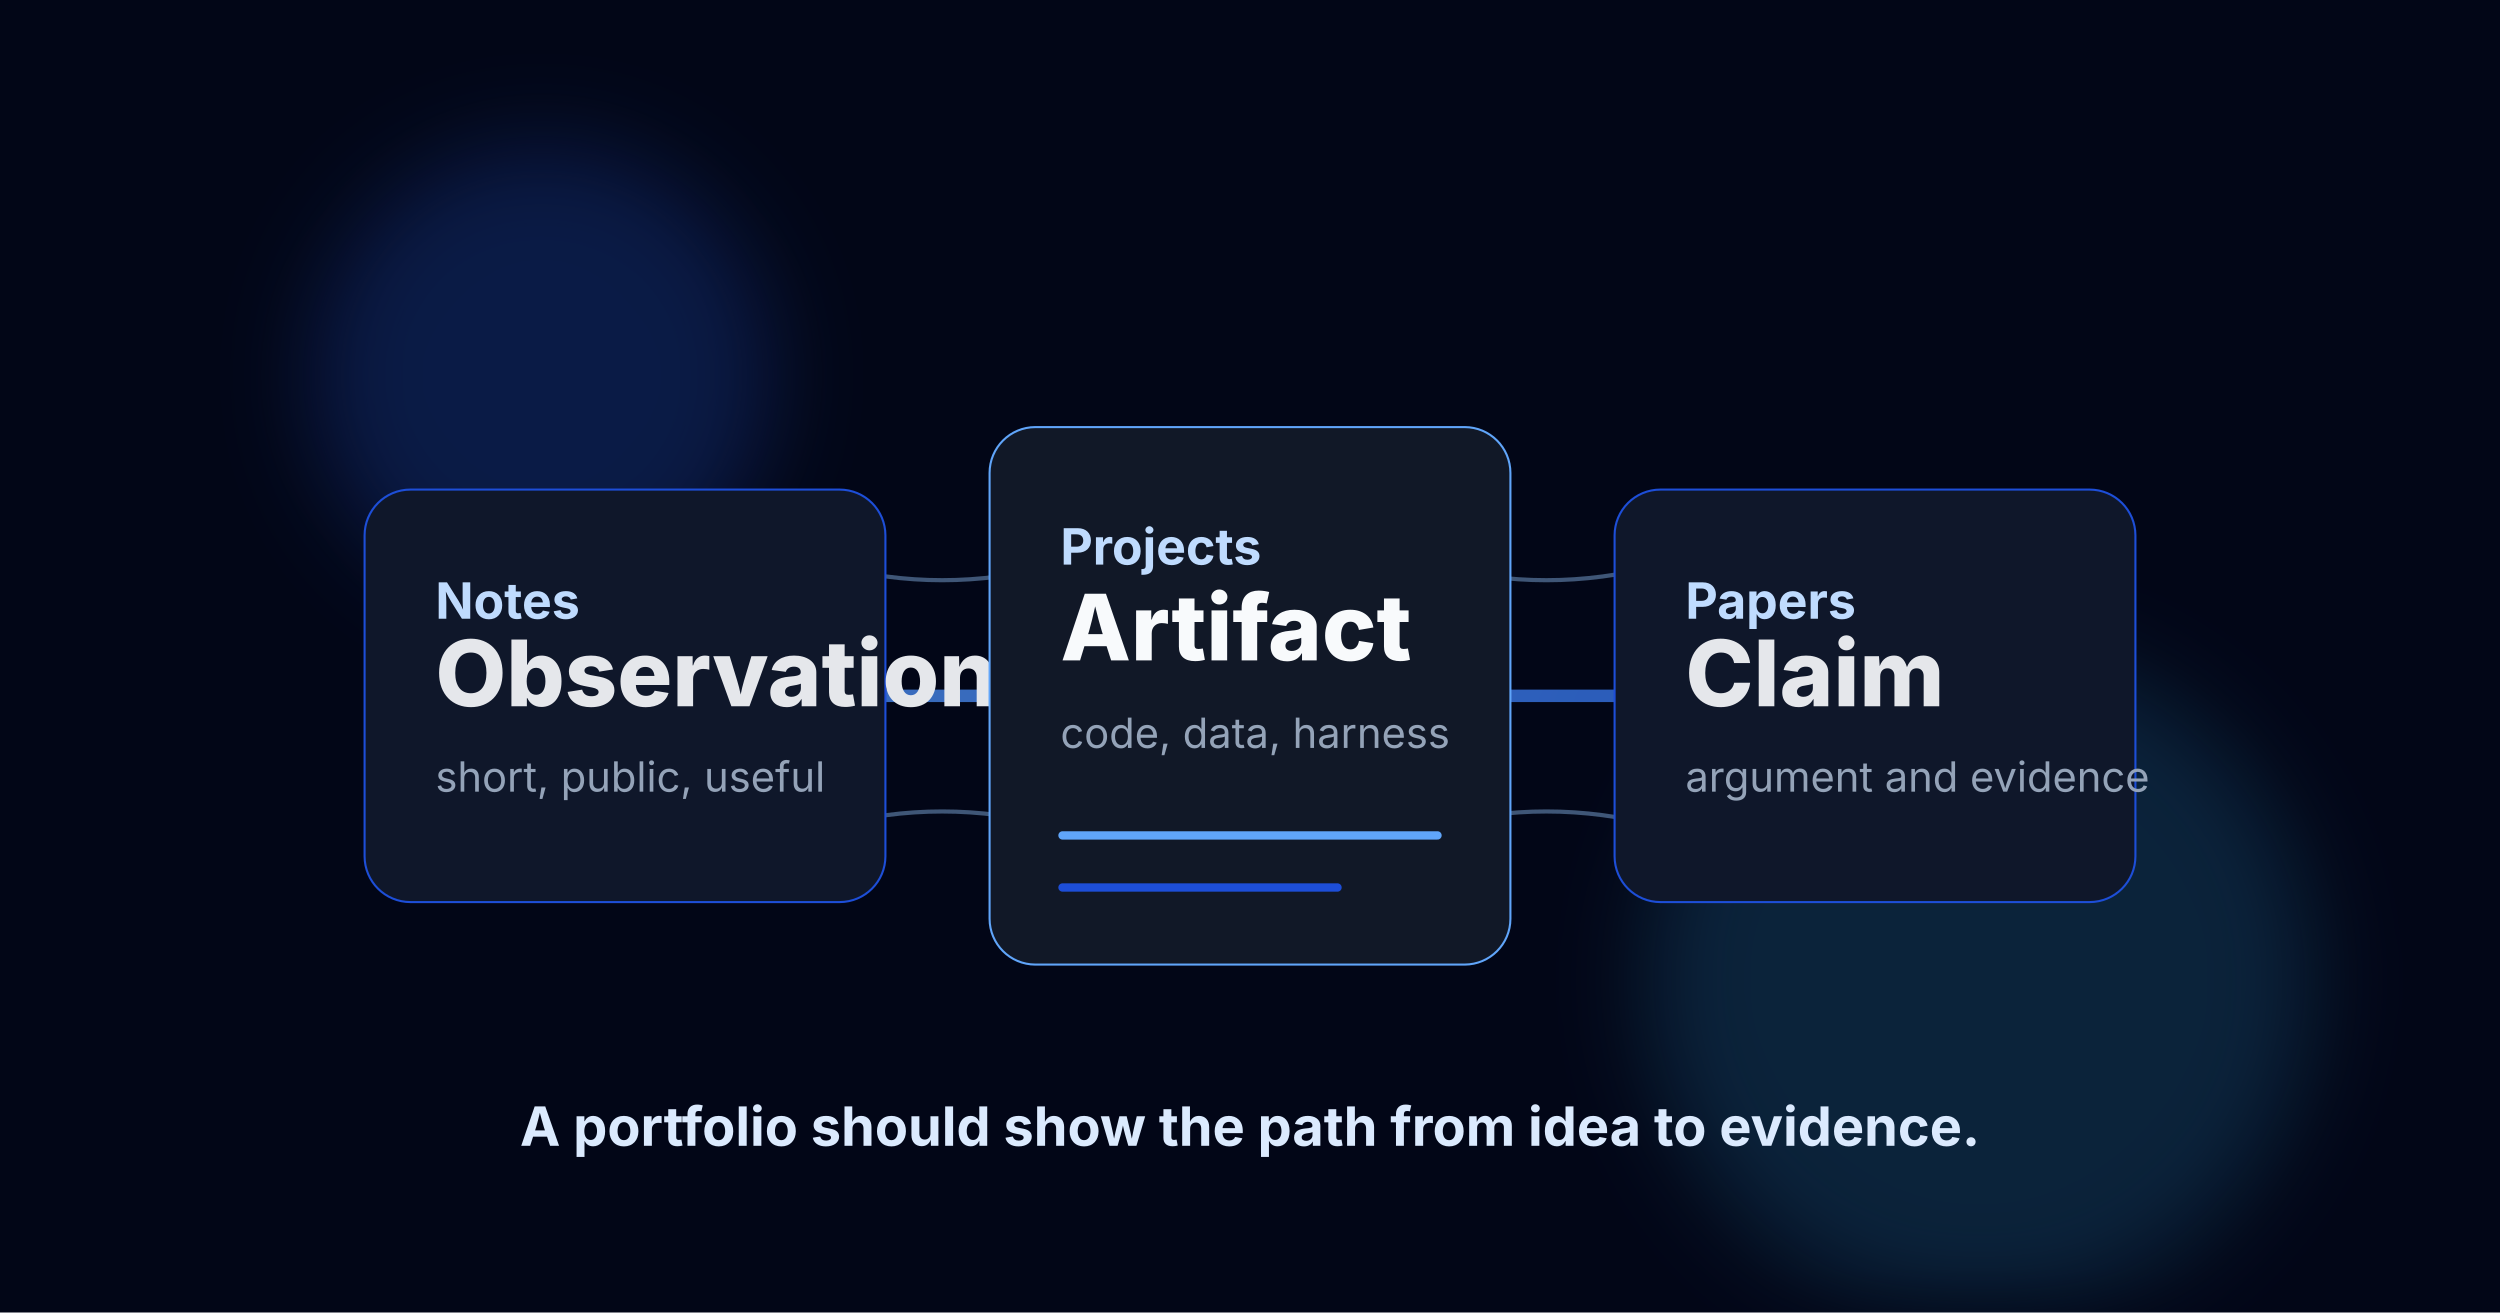
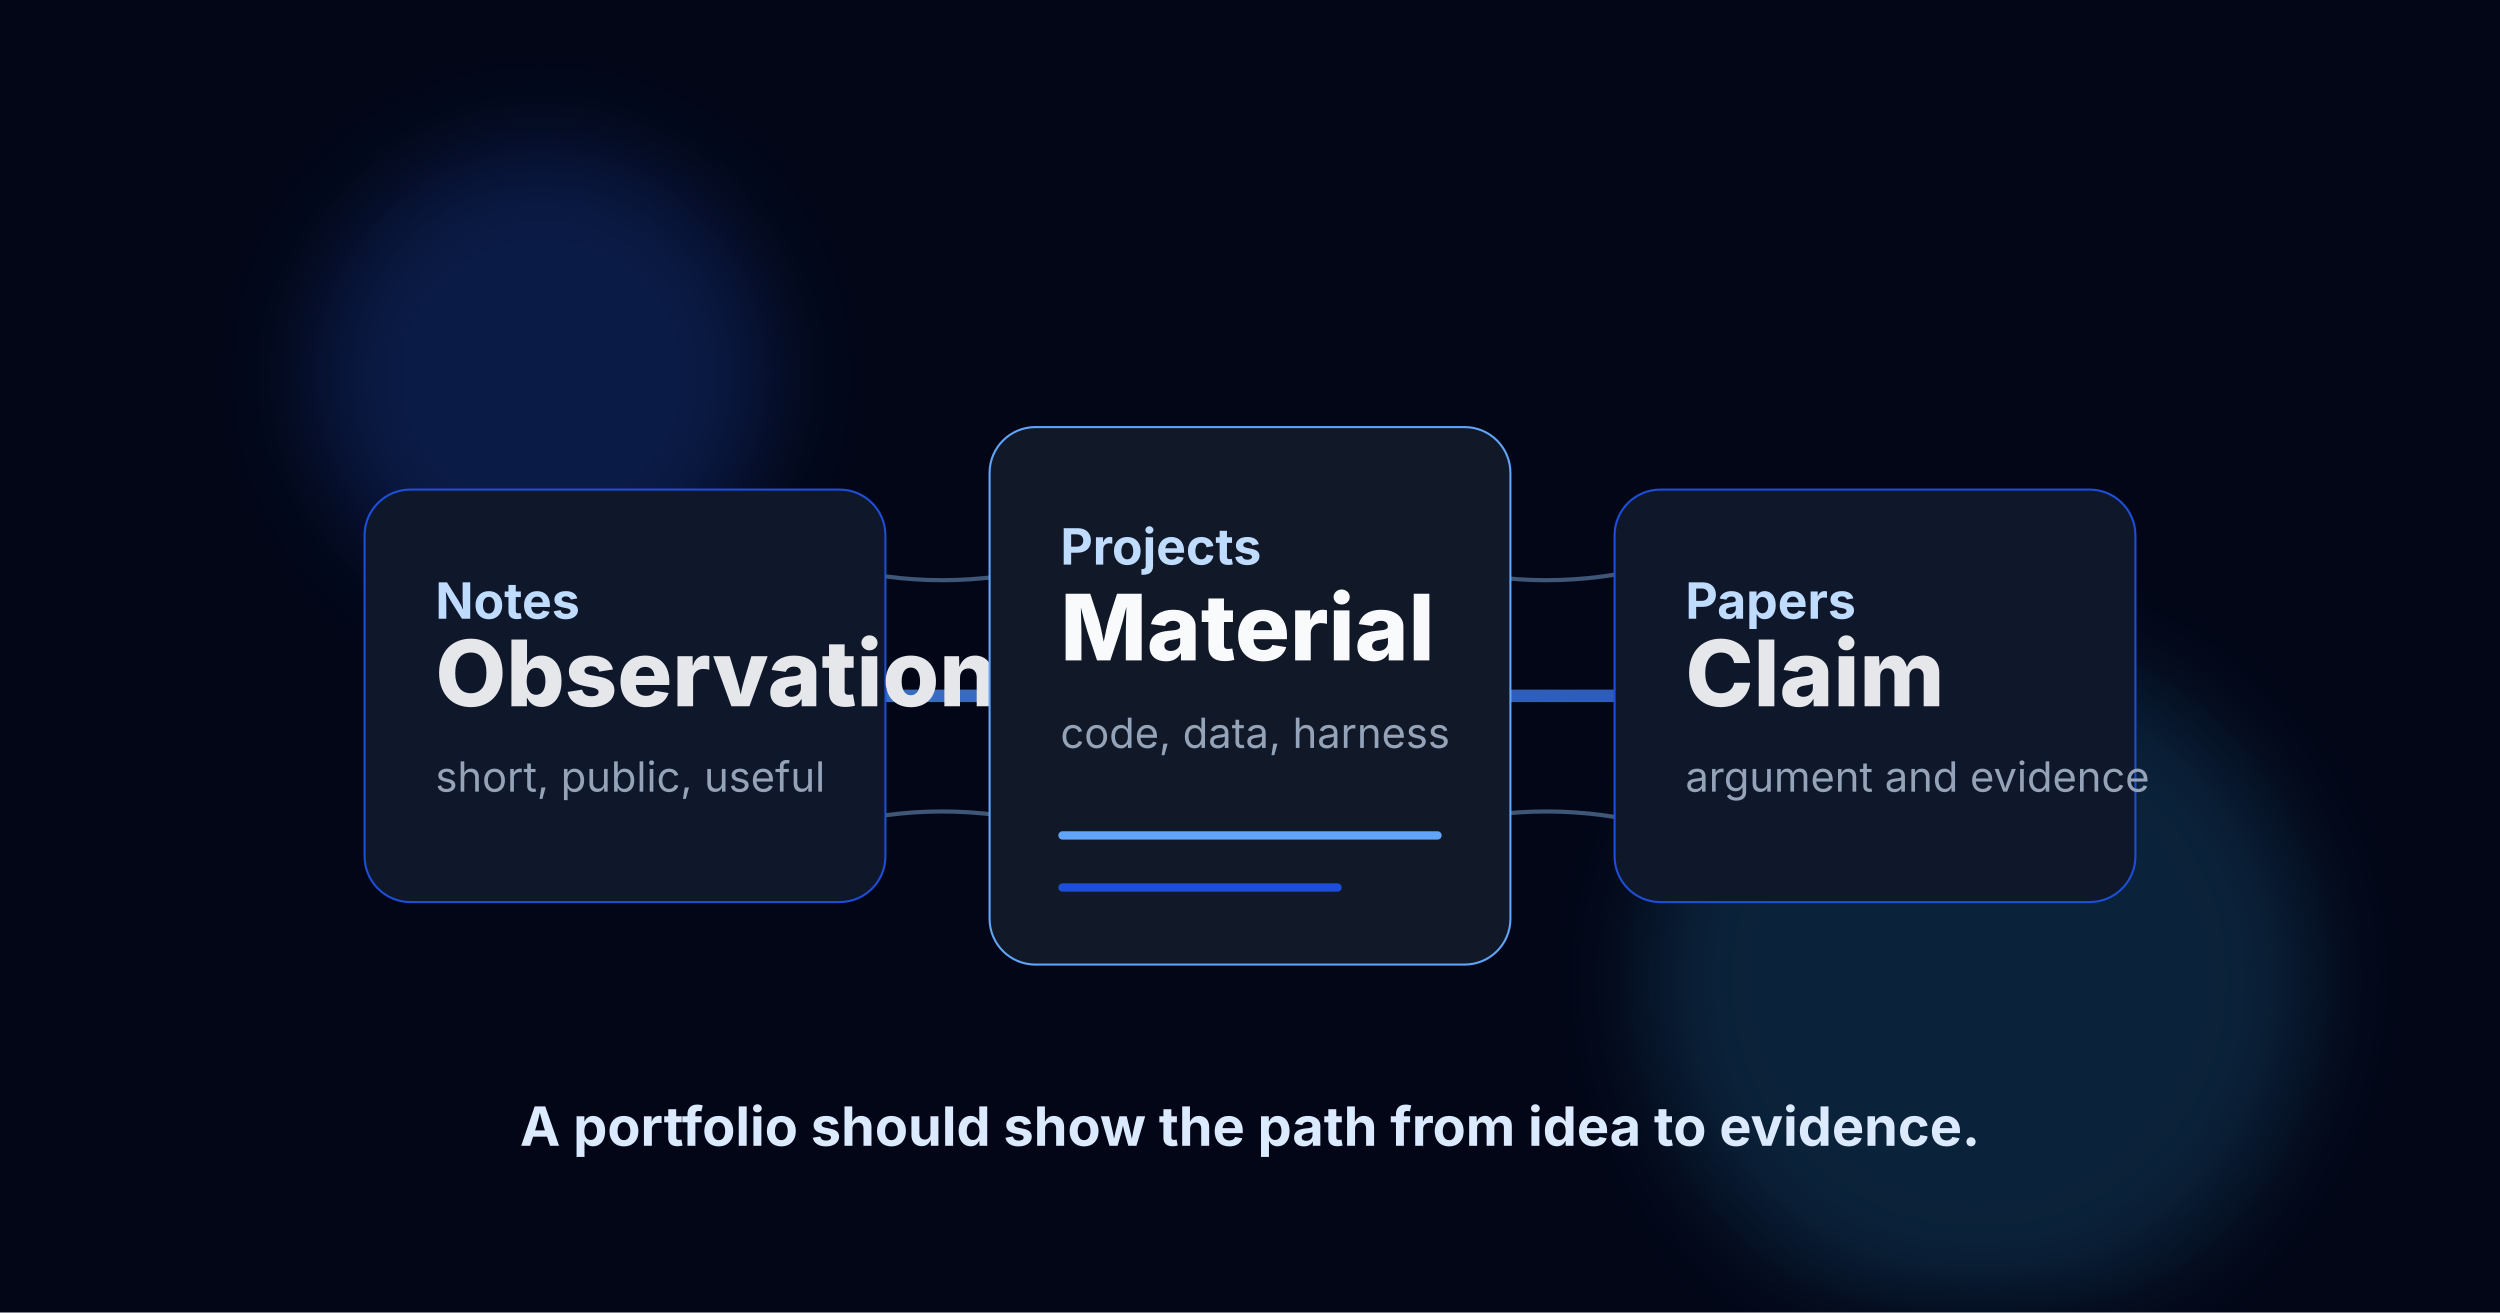
<svg xmlns="http://www.w3.org/2000/svg" viewBox="0 0 1200 630" role="img" aria-labelledby="title desc">
  <rect width="1200" height="630" fill="#020617" />
  <defs>
    <linearGradient id="g" x1="120" x2="1080" y1="120" y2="520" gradientUnits="userSpaceOnUse">
      <stop stop-color="#60a5fa" />
      <stop offset="1" stop-color="#2563eb" />
    </linearGradient>
    <filter id="soft" x="-20%" y="-20%" width="140%" height="140%">
      <feGaussianBlur stdDeviation="22" />
    </filter>
  </defs>
  <circle cx="260" cy="180" r="110" fill="#2563eb" opacity=".22" filter="url(#soft)" />
  <circle cx="950" cy="470" r="160" fill="#38bdf8" opacity=".16" filter="url(#soft)" />
  <path d="M230 334h740" stroke="url(#g)" stroke-width="6" stroke-linecap="round" opacity=".75" />
  <g fill="none" stroke="#93c5fd" stroke-width="2" opacity=".42">
    <path d="M340 250c82 38 142 38 226 0" />
    <path d="M630 250c82 38 142 38 226 0" />
    <path d="M340 418c82-38 142-38 226 0" />
    <path d="M630 418c82-38 142-38 226 0" />
  </g>
  <g font-family="Outfit, Inter, system-ui, sans-serif">
    <g transform="translate(175 235)">
      <rect width="250" height="198" rx="22" fill="#0f172a" stroke="#1d4ed8" />
      <text x="34" y="62" fill="#bfdbfe" font-size="24" font-weight="700">Notes</text>
      <text x="34" y="104" fill="#e5e7eb" font-size="44" font-weight="800">Observation</text>
      <text x="34" y="145" fill="#94a3b8" font-size="20">short, public, useful</text>
    </g>
    <g transform="translate(475 205)">
      <rect width="250" height="258" rx="22" fill="#111827" stroke="#60a5fa" />
      <text x="34" y="66" fill="#bfdbfe" font-size="24" font-weight="700">Projects</text>
-       <text x="34" y="112" fill="#f8fafc" font-size="44" font-weight="800">Artifact</text>
+       <text x="34" y="112" fill="#f8fafc" font-size="44" font-weight="800">Material</text>
      <text x="34" y="154" fill="#94a3b8" font-size="20">code, data, harness</text>
      <path d="M35 196h180" stroke="#60a5fa" stroke-width="4" stroke-linecap="round" />
      <path d="M35 221h132" stroke="#1d4ed8" stroke-width="4" stroke-linecap="round" />
    </g>
    <g transform="translate(775 235)">
      <rect width="250" height="198" rx="22" fill="#0f172a" stroke="#1d4ed8" />
      <text x="34" y="62" fill="#bfdbfe" font-size="24" font-weight="700">Papers</text>
      <text x="34" y="104" fill="#e5e7eb" font-size="44" font-weight="800">Claim</text>
      <text x="34" y="145" fill="#94a3b8" font-size="20">argument and evidence</text>
    </g>
    <text x="600" y="550" fill="#dbeafe" font-size="26" font-weight="700" text-anchor="middle">A portfolio should show the path from idea to evidence.</text>
  </g>
</svg>
